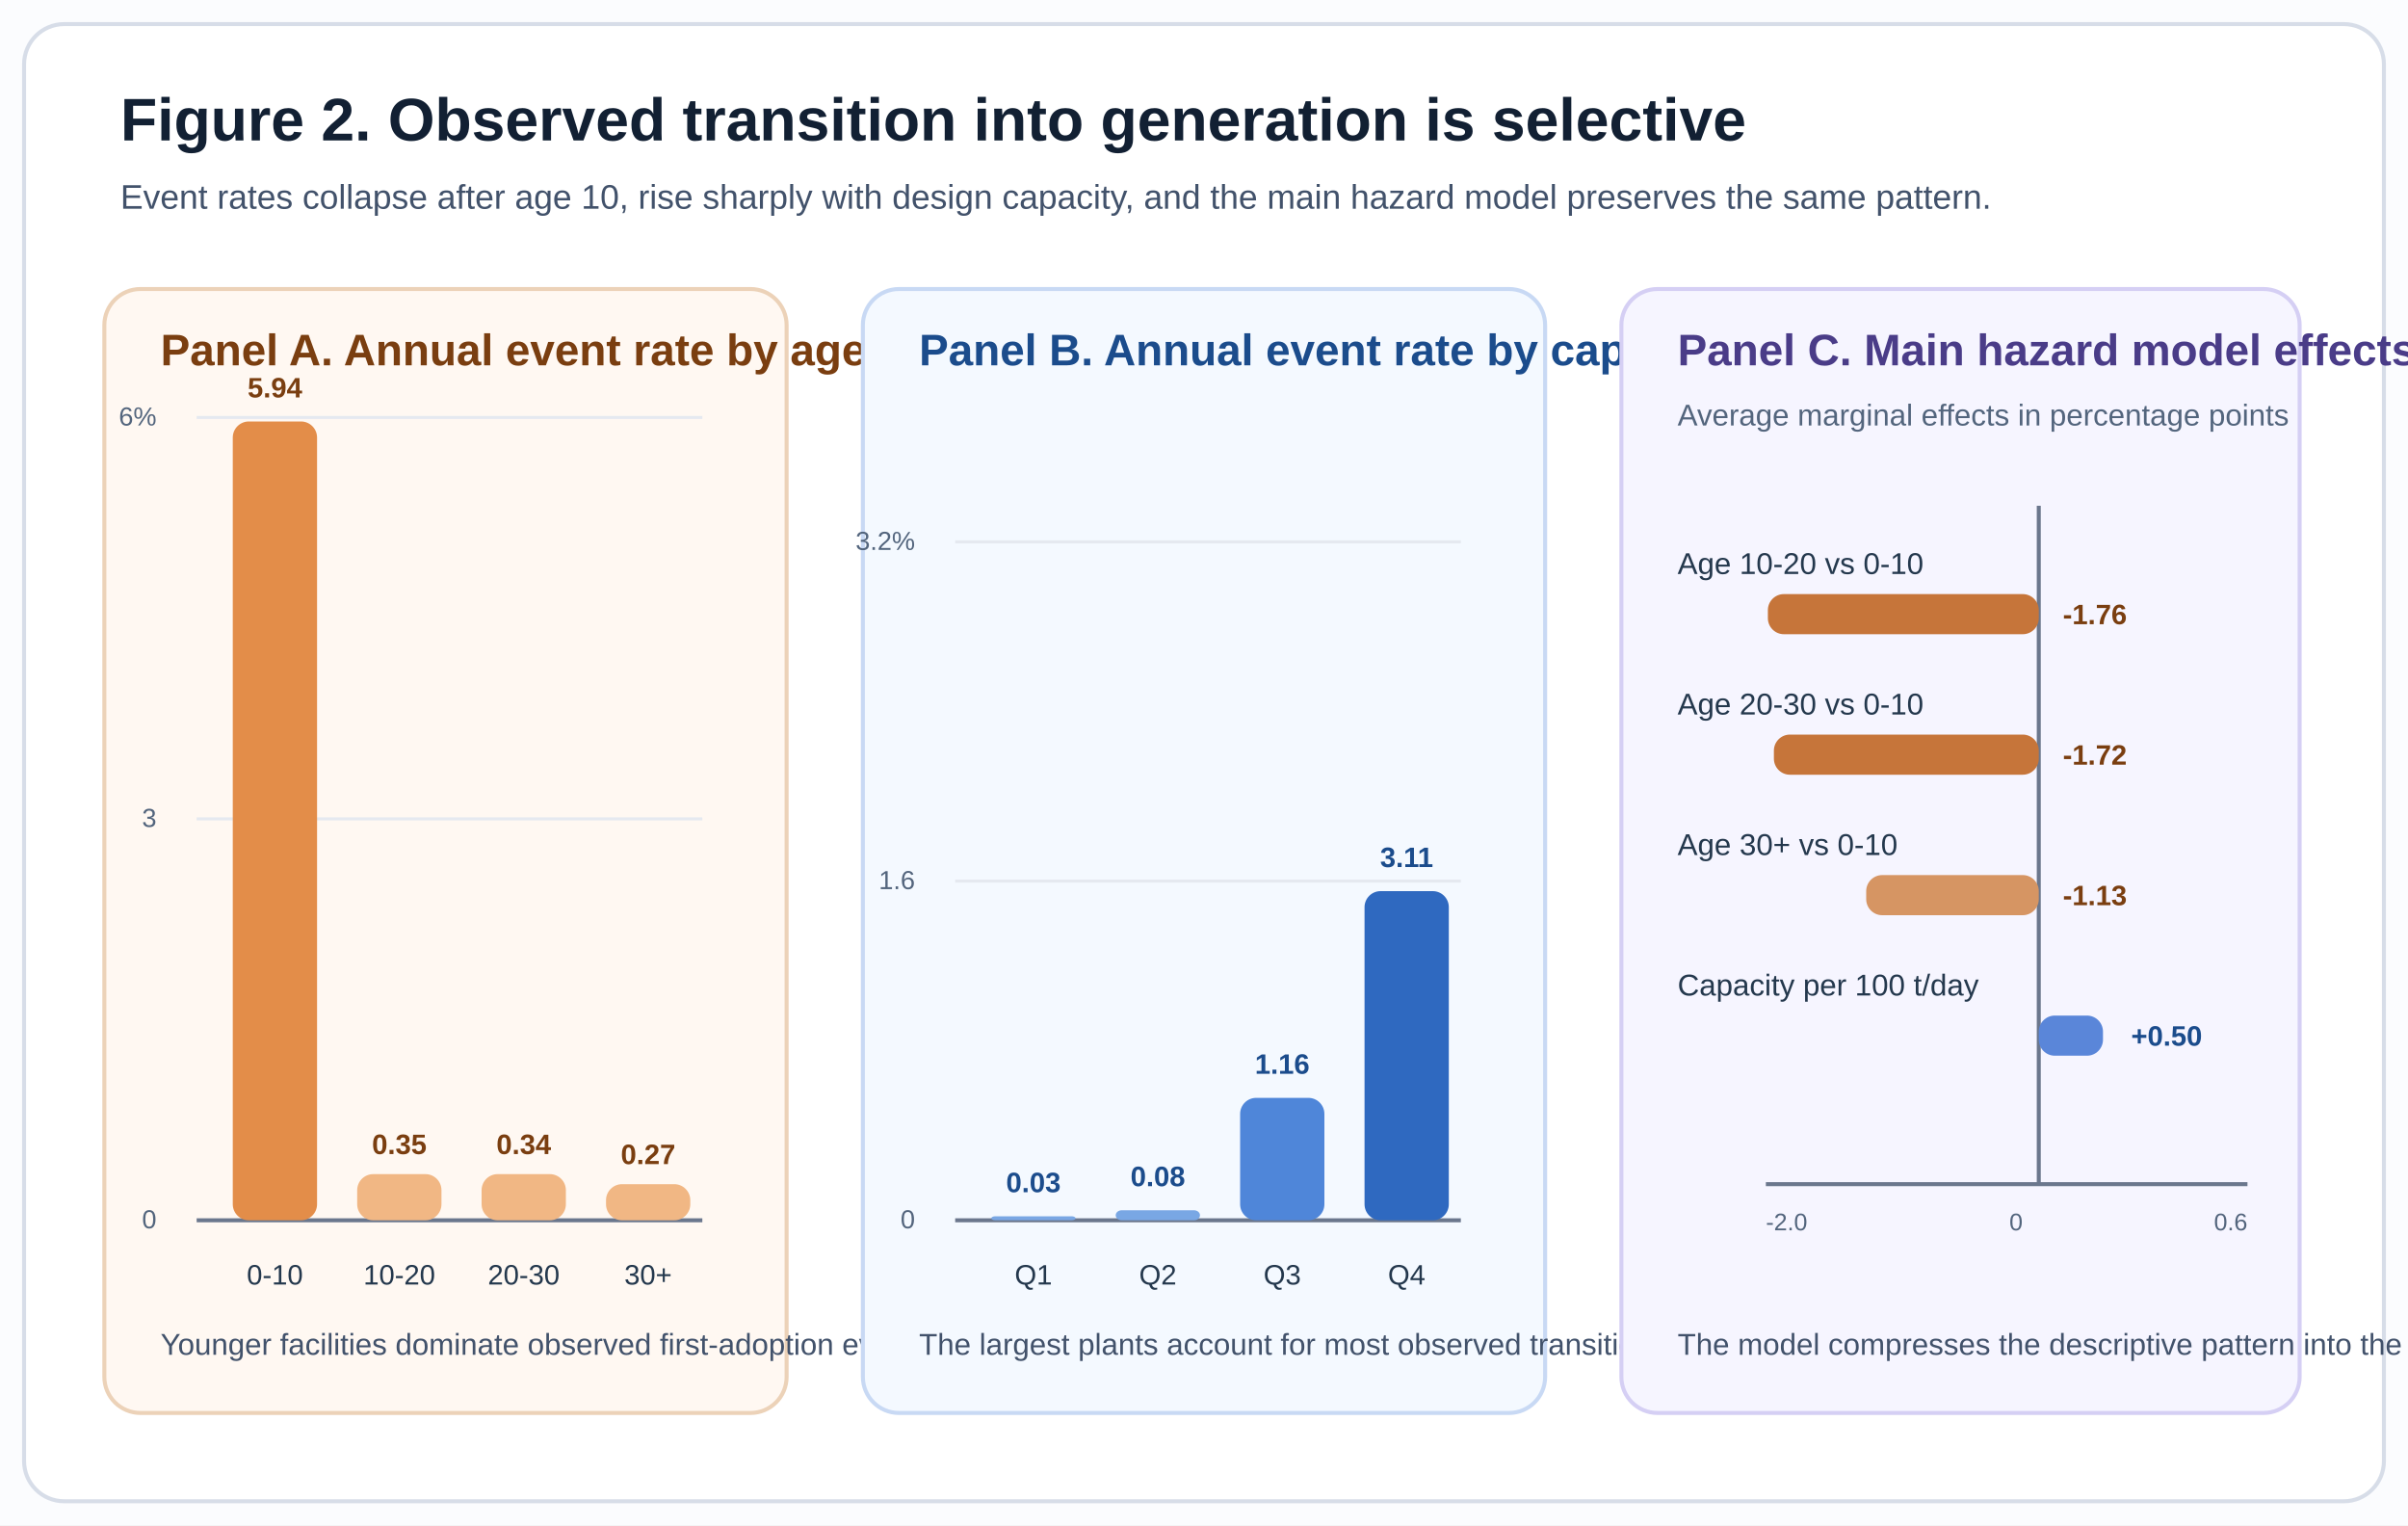
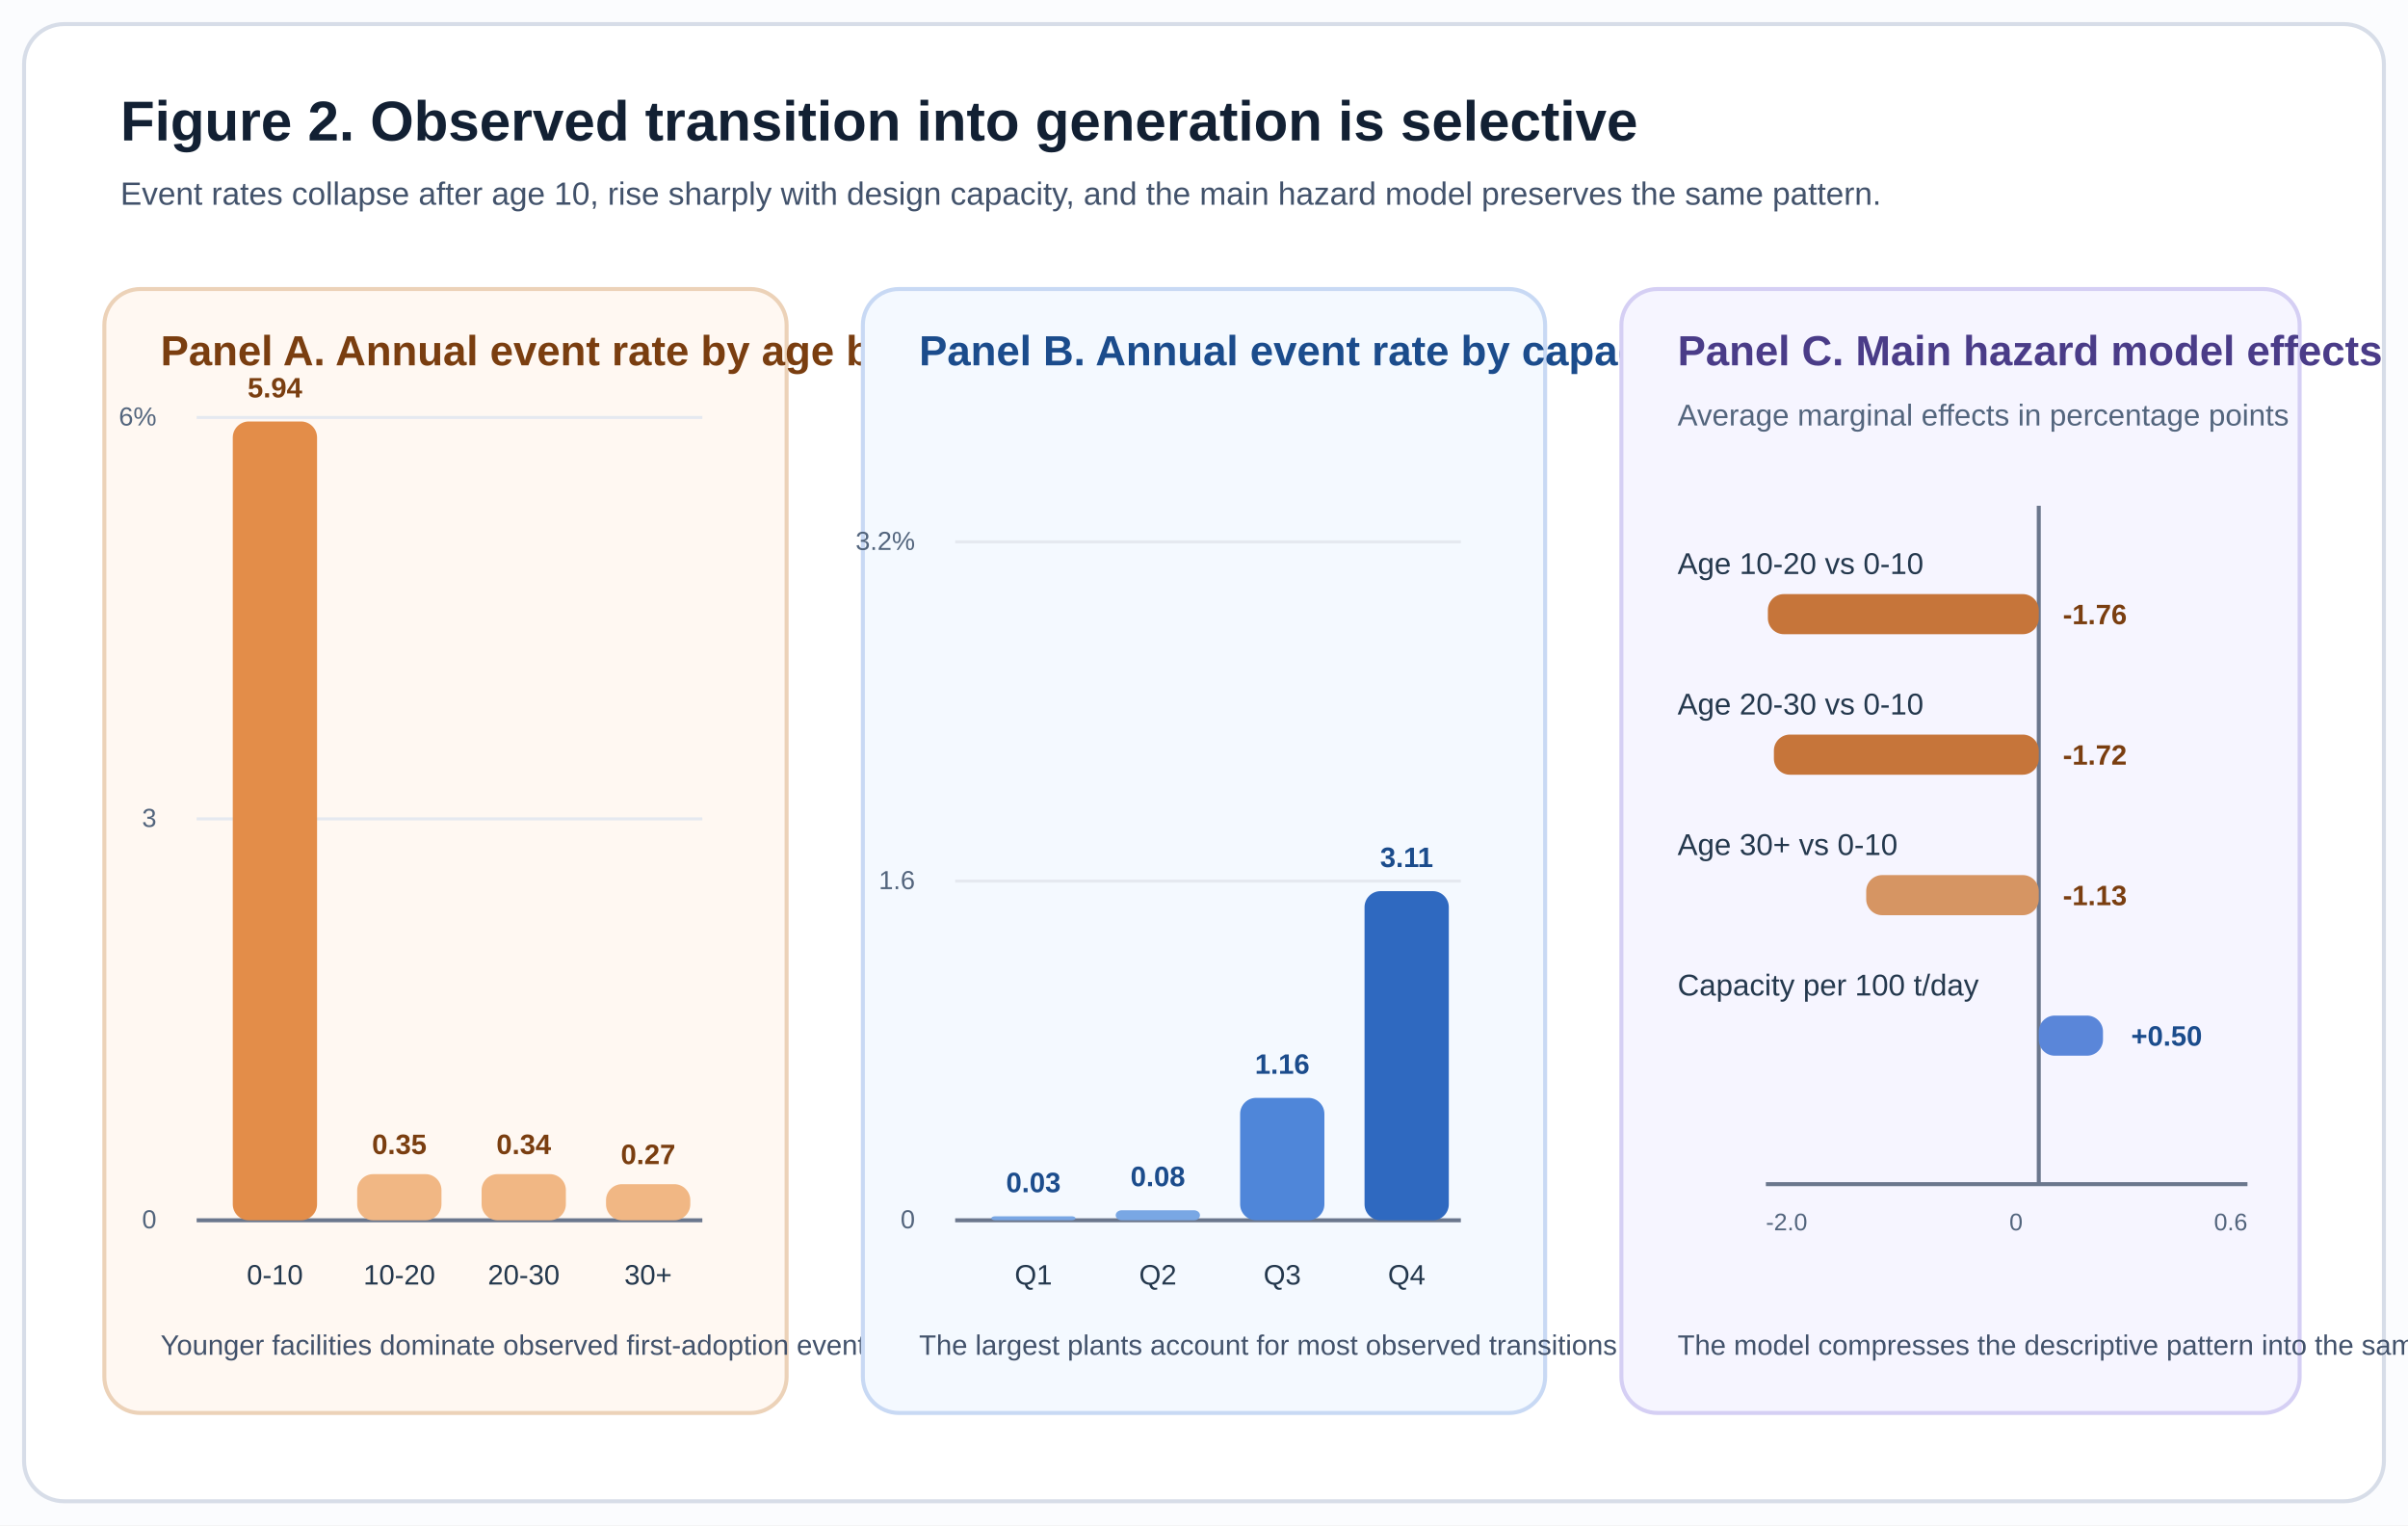
<svg xmlns="http://www.w3.org/2000/svg" width="1200" height="760" viewBox="0 0 1200 760" role="img" aria-labelledby="title desc">
  <rect width="1200" height="760" fill="#fbfcfe" />
  <rect x="12" y="12" width="1176" height="736" rx="20" fill="#ffffff" stroke="#d7dde8" stroke-width="2" />
-   <text x="60" y="70" font-family="Arial, Helvetica, sans-serif" font-size="30" font-weight="700" fill="#122033">
+   <text x="60" y="70" font-family="Arial, Helvetica, sans-serif" font-size="28" font-weight="700" fill="#122033">
    Figure 2. Observed transition into generation is selective
  </text>
-   <text x="60" y="104" font-family="Arial, Helvetica, sans-serif" font-size="17" fill="#42526b">
+   <text x="60" y="102" font-family="Arial, Helvetica, sans-serif" font-size="16" fill="#42526b">
    Event rates collapse after age 10, rise sharply with design capacity, and the main hazard model preserves the same pattern.
  </text>
  <rect x="52" y="144" width="340" height="560" rx="18" fill="#fff8f2" stroke="#ecd2b8" stroke-width="2" />
-   <text x="80" y="182" font-family="Arial, Helvetica, sans-serif" font-size="22" font-weight="700" fill="#7a3e10">
+   <text x="80" y="182" font-family="Arial, Helvetica, sans-serif" font-size="21" font-weight="700" fill="#7a3e10">
    Panel A. Annual event rate by age band
  </text>
  <line x1="98" y1="608" x2="350" y2="608" stroke="#6b778d" stroke-width="2" />
  <line x1="98" y1="408" x2="350" y2="408" stroke="#e5e9f0" stroke-width="1.5" />
  <line x1="98" y1="208" x2="350" y2="208" stroke="#e5e9f0" stroke-width="1.5" />
  <text x="78" y="612" font-family="Arial, Helvetica, sans-serif" font-size="13" text-anchor="end" fill="#53657d">0</text>
  <text x="78" y="412" font-family="Arial, Helvetica, sans-serif" font-size="13" text-anchor="end" fill="#53657d">3</text>
  <text x="78" y="212" font-family="Arial, Helvetica, sans-serif" font-size="13" text-anchor="end" fill="#53657d">6%</text>
  <rect x="116" y="210" width="42" height="398" rx="8" fill="#e38d49" />
  <rect x="178" y="585" width="42" height="23" rx="8" fill="#f1b784" />
  <rect x="240" y="585" width="42" height="23" rx="8" fill="#f1b784" />
  <rect x="302" y="590" width="42" height="18" rx="8" fill="#f1b784" />
  <text x="137" y="198" text-anchor="middle" font-family="Arial, Helvetica, sans-serif" font-size="14" font-weight="700" fill="#7a3e10">5.94</text>
  <text x="199" y="575" text-anchor="middle" font-family="Arial, Helvetica, sans-serif" font-size="14" font-weight="700" fill="#7a3e10">0.35</text>
  <text x="261" y="575" text-anchor="middle" font-family="Arial, Helvetica, sans-serif" font-size="14" font-weight="700" fill="#7a3e10">0.34</text>
  <text x="323" y="580" text-anchor="middle" font-family="Arial, Helvetica, sans-serif" font-size="14" font-weight="700" fill="#7a3e10">0.27</text>
  <text x="137" y="640" text-anchor="middle" font-family="Arial, Helvetica, sans-serif" font-size="14" fill="#24384d">0-10</text>
  <text x="199" y="640" text-anchor="middle" font-family="Arial, Helvetica, sans-serif" font-size="14" fill="#24384d">10-20</text>
  <text x="261" y="640" text-anchor="middle" font-family="Arial, Helvetica, sans-serif" font-size="14" fill="#24384d">20-30</text>
  <text x="323" y="640" text-anchor="middle" font-family="Arial, Helvetica, sans-serif" font-size="14" fill="#24384d">30+</text>
-   <text x="80" y="675" font-family="Arial, Helvetica, sans-serif" font-size="15" fill="#42526b">
+   <text x="80" y="675" font-family="Arial, Helvetica, sans-serif" font-size="14" fill="#42526b">
    Younger facilities dominate observed first-adoption events.
  </text>
  <rect x="430" y="144" width="340" height="560" rx="18" fill="#f4f9ff" stroke="#c8d9f4" stroke-width="2" />
-   <text x="458" y="182" font-family="Arial, Helvetica, sans-serif" font-size="22" font-weight="700" fill="#1b4c8c">
+   <text x="458" y="182" font-family="Arial, Helvetica, sans-serif" font-size="21" font-weight="700" fill="#1b4c8c">
    Panel B. Annual event rate by capacity quartile
  </text>
  <line x1="476" y1="608" x2="728" y2="608" stroke="#6b778d" stroke-width="2" />
  <line x1="476" y1="439" x2="728" y2="439" stroke="#e5e9f0" stroke-width="1.5" />
  <line x1="476" y1="270" x2="728" y2="270" stroke="#e5e9f0" stroke-width="1.5" />
  <text x="456" y="612" font-family="Arial, Helvetica, sans-serif" font-size="13" text-anchor="end" fill="#53657d">0</text>
  <text x="456" y="443" font-family="Arial, Helvetica, sans-serif" font-size="13" text-anchor="end" fill="#53657d">1.6</text>
  <text x="456" y="274" font-family="Arial, Helvetica, sans-serif" font-size="13" text-anchor="end" fill="#53657d">3.2%</text>
  <rect x="494" y="606" width="42" height="2" rx="2" fill="#79a7e4" />
  <rect x="556" y="603" width="42" height="5" rx="3" fill="#79a7e4" />
  <rect x="618" y="547" width="42" height="61" rx="8" fill="#4f86d9" />
  <rect x="680" y="444" width="42" height="164" rx="8" fill="#2f69c0" />
  <text x="515" y="594" text-anchor="middle" font-family="Arial, Helvetica, sans-serif" font-size="14" font-weight="700" fill="#1b4c8c">0.03</text>
  <text x="577" y="591" text-anchor="middle" font-family="Arial, Helvetica, sans-serif" font-size="14" font-weight="700" fill="#1b4c8c">0.08</text>
  <text x="639" y="535" text-anchor="middle" font-family="Arial, Helvetica, sans-serif" font-size="14" font-weight="700" fill="#1b4c8c">1.16</text>
  <text x="701" y="432" text-anchor="middle" font-family="Arial, Helvetica, sans-serif" font-size="14" font-weight="700" fill="#1b4c8c">3.11</text>
  <text x="515" y="640" text-anchor="middle" font-family="Arial, Helvetica, sans-serif" font-size="14" fill="#24384d">Q1</text>
  <text x="577" y="640" text-anchor="middle" font-family="Arial, Helvetica, sans-serif" font-size="14" fill="#24384d">Q2</text>
  <text x="639" y="640" text-anchor="middle" font-family="Arial, Helvetica, sans-serif" font-size="14" fill="#24384d">Q3</text>
  <text x="701" y="640" text-anchor="middle" font-family="Arial, Helvetica, sans-serif" font-size="14" fill="#24384d">Q4</text>
-   <text x="458" y="675" font-family="Arial, Helvetica, sans-serif" font-size="15" fill="#42526b">
+   <text x="458" y="675" font-family="Arial, Helvetica, sans-serif" font-size="14" fill="#42526b">
    The largest plants account for most observed transitions into generation.
  </text>
  <rect x="808" y="144" width="338" height="560" rx="18" fill="#f6f5ff" stroke="#d5cff4" stroke-width="2" />
-   <text x="836" y="182" font-family="Arial, Helvetica, sans-serif" font-size="22" font-weight="700" fill="#4a3c88">
+   <text x="836" y="182" font-family="Arial, Helvetica, sans-serif" font-size="21" font-weight="700" fill="#4a3c88">
    Panel C. Main hazard model effects
  </text>
  <text x="836" y="212" font-family="Arial, Helvetica, sans-serif" font-size="15" fill="#53657d">
    Average marginal effects in percentage points
  </text>
  <line x1="1016" y1="252" x2="1016" y2="590" stroke="#6b778d" stroke-width="2" />
  <line x1="880" y1="590" x2="1120" y2="590" stroke="#6b778d" stroke-width="2" />
  <text x="880" y="613" font-family="Arial, Helvetica, sans-serif" font-size="12" fill="#53657d">-2.0</text>
  <text x="1008" y="613" font-family="Arial, Helvetica, sans-serif" font-size="12" text-anchor="end" fill="#53657d">0</text>
  <text x="1120" y="613" font-family="Arial, Helvetica, sans-serif" font-size="12" text-anchor="end" fill="#53657d">0.6</text>
  <text x="836" y="286" font-family="Arial, Helvetica, sans-serif" font-size="15" fill="#24384d">Age 10-20 vs 0-10</text>
  <rect x="881" y="296" width="135" height="20" rx="8" fill="#c6753a" />
  <text x="1028" y="311" font-family="Arial, Helvetica, sans-serif" font-size="14" font-weight="700" fill="#7a3e10">-1.76</text>
  <text x="836" y="356" font-family="Arial, Helvetica, sans-serif" font-size="15" fill="#24384d">Age 20-30 vs 0-10</text>
  <rect x="884" y="366" width="132" height="20" rx="8" fill="#c6753a" />
  <text x="1028" y="381" font-family="Arial, Helvetica, sans-serif" font-size="14" font-weight="700" fill="#7a3e10">-1.72</text>
  <text x="836" y="426" font-family="Arial, Helvetica, sans-serif" font-size="15" fill="#24384d">Age 30+ vs 0-10</text>
  <rect x="930" y="436" width="86" height="20" rx="8" fill="#d69563" />
  <text x="1028" y="451" font-family="Arial, Helvetica, sans-serif" font-size="14" font-weight="700" fill="#7a3e10">-1.13</text>
  <text x="836" y="496" font-family="Arial, Helvetica, sans-serif" font-size="15" fill="#24384d">Capacity per 100 t/day</text>
  <rect x="1016" y="506" width="32" height="20" rx="8" fill="#5a86d9" />
  <text x="1062" y="521" font-family="Arial, Helvetica, sans-serif" font-size="14" font-weight="700" fill="#1b4c8c">+0.50</text>
-   <text x="836" y="675" font-family="Arial, Helvetica, sans-serif" font-size="15" fill="#42526b">
+   <text x="836" y="675" font-family="Arial, Helvetica, sans-serif" font-size="14" fill="#42526b">
    The model compresses the descriptive pattern into the same selective story.
  </text>
</svg>
